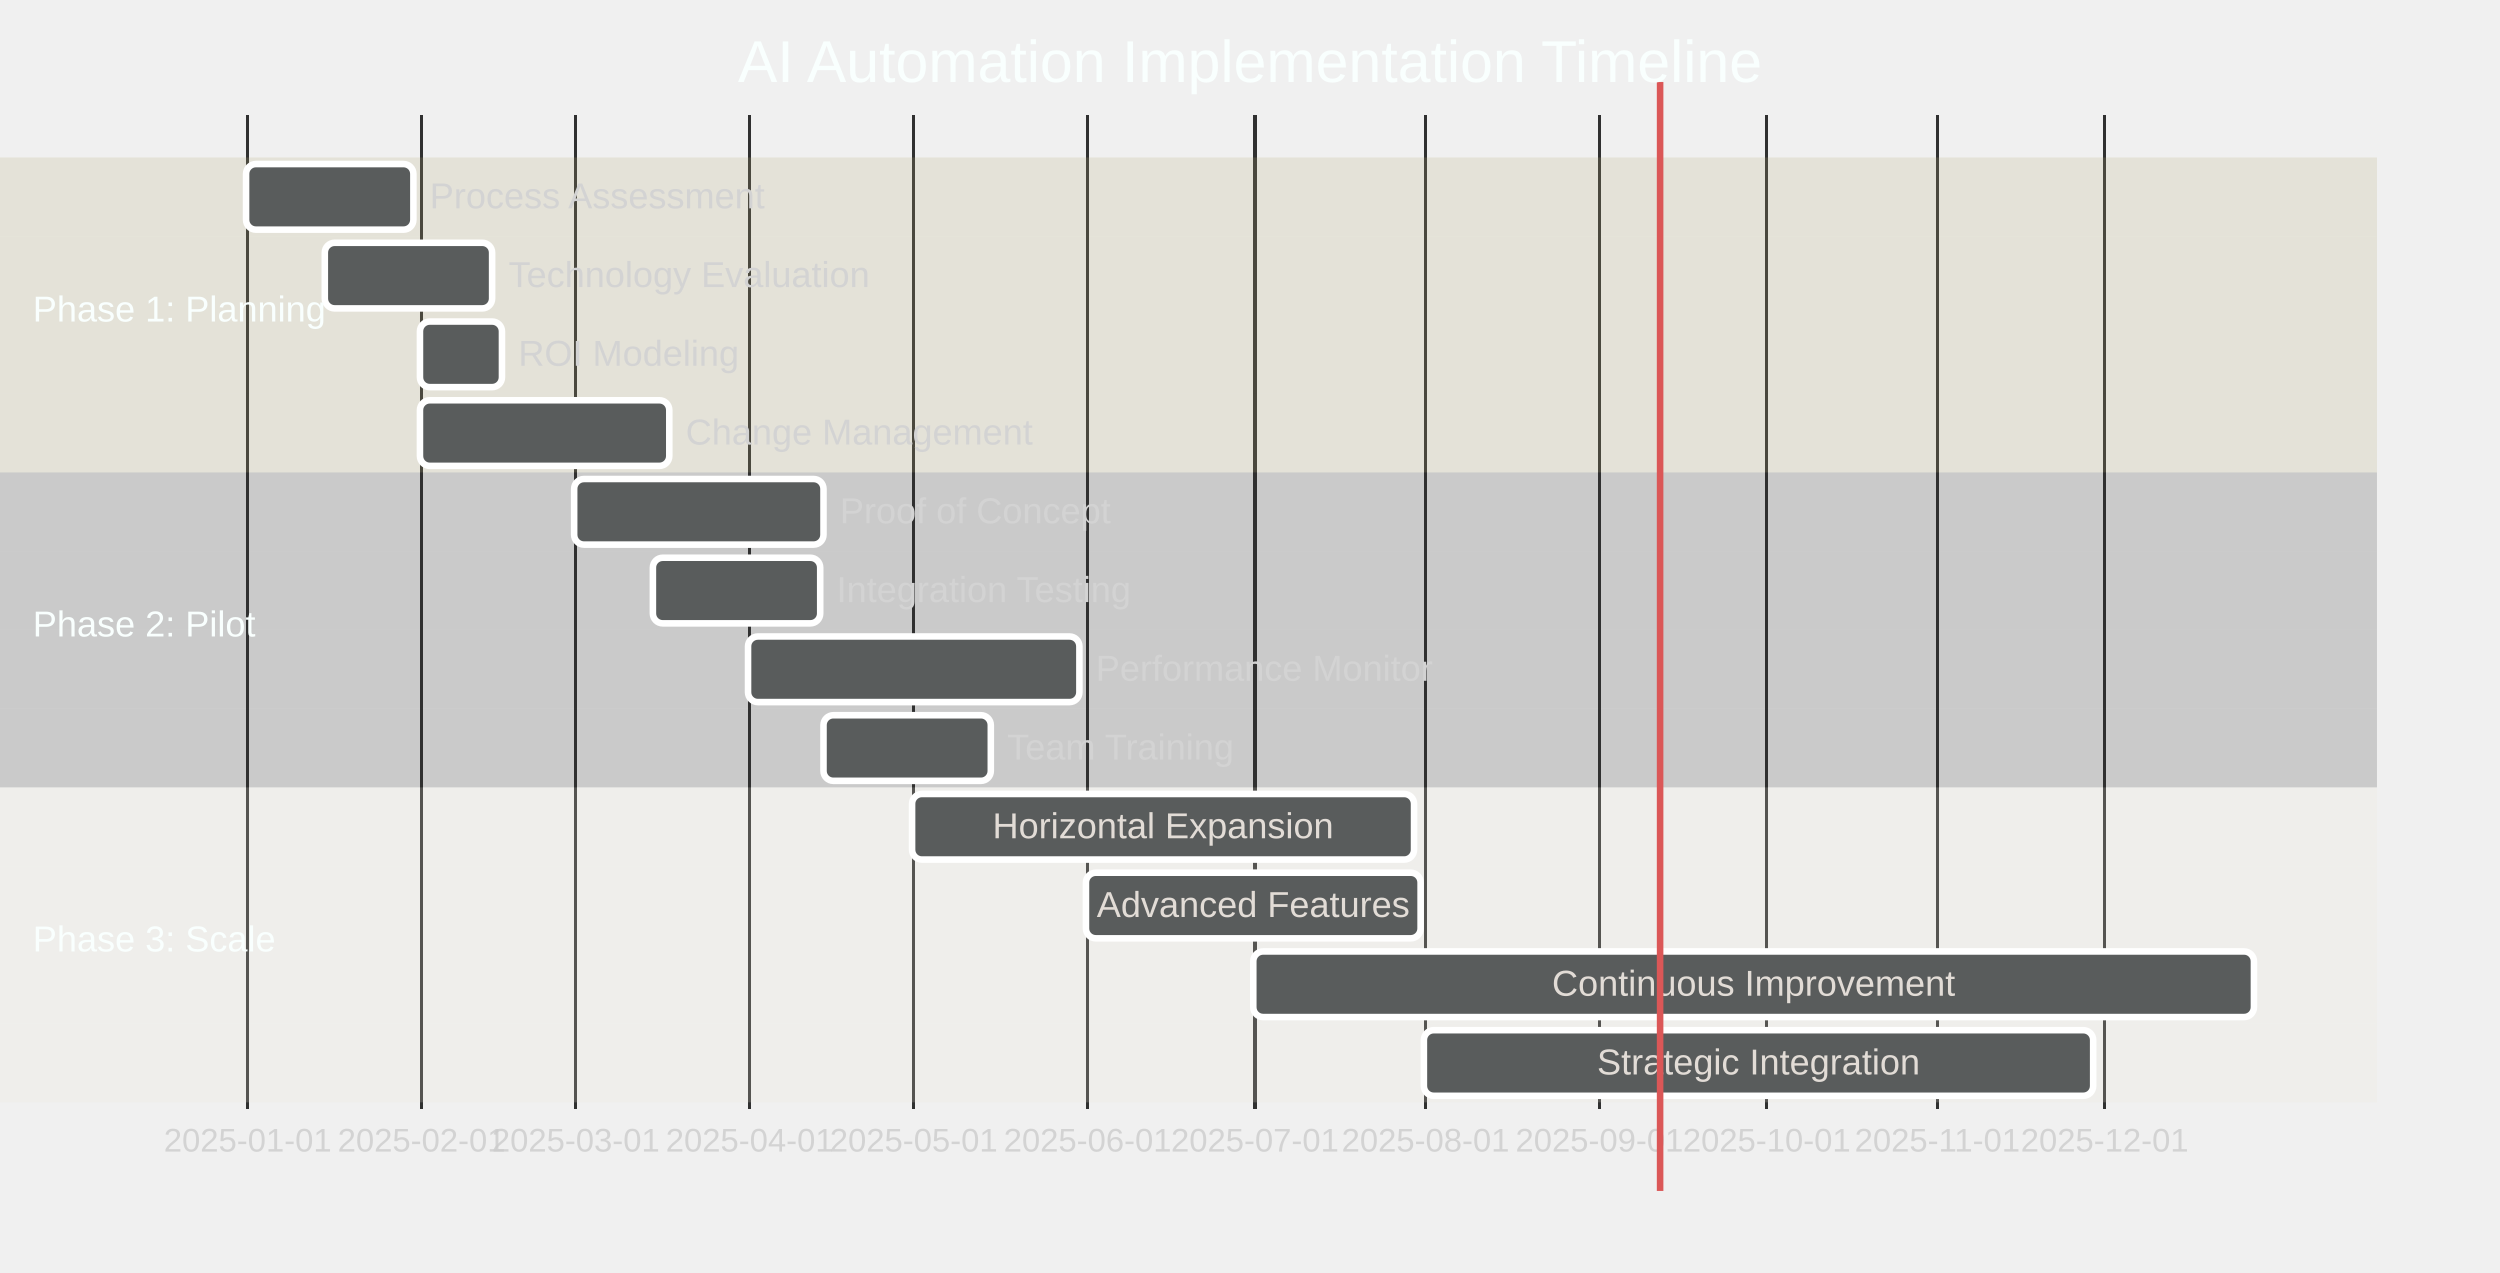
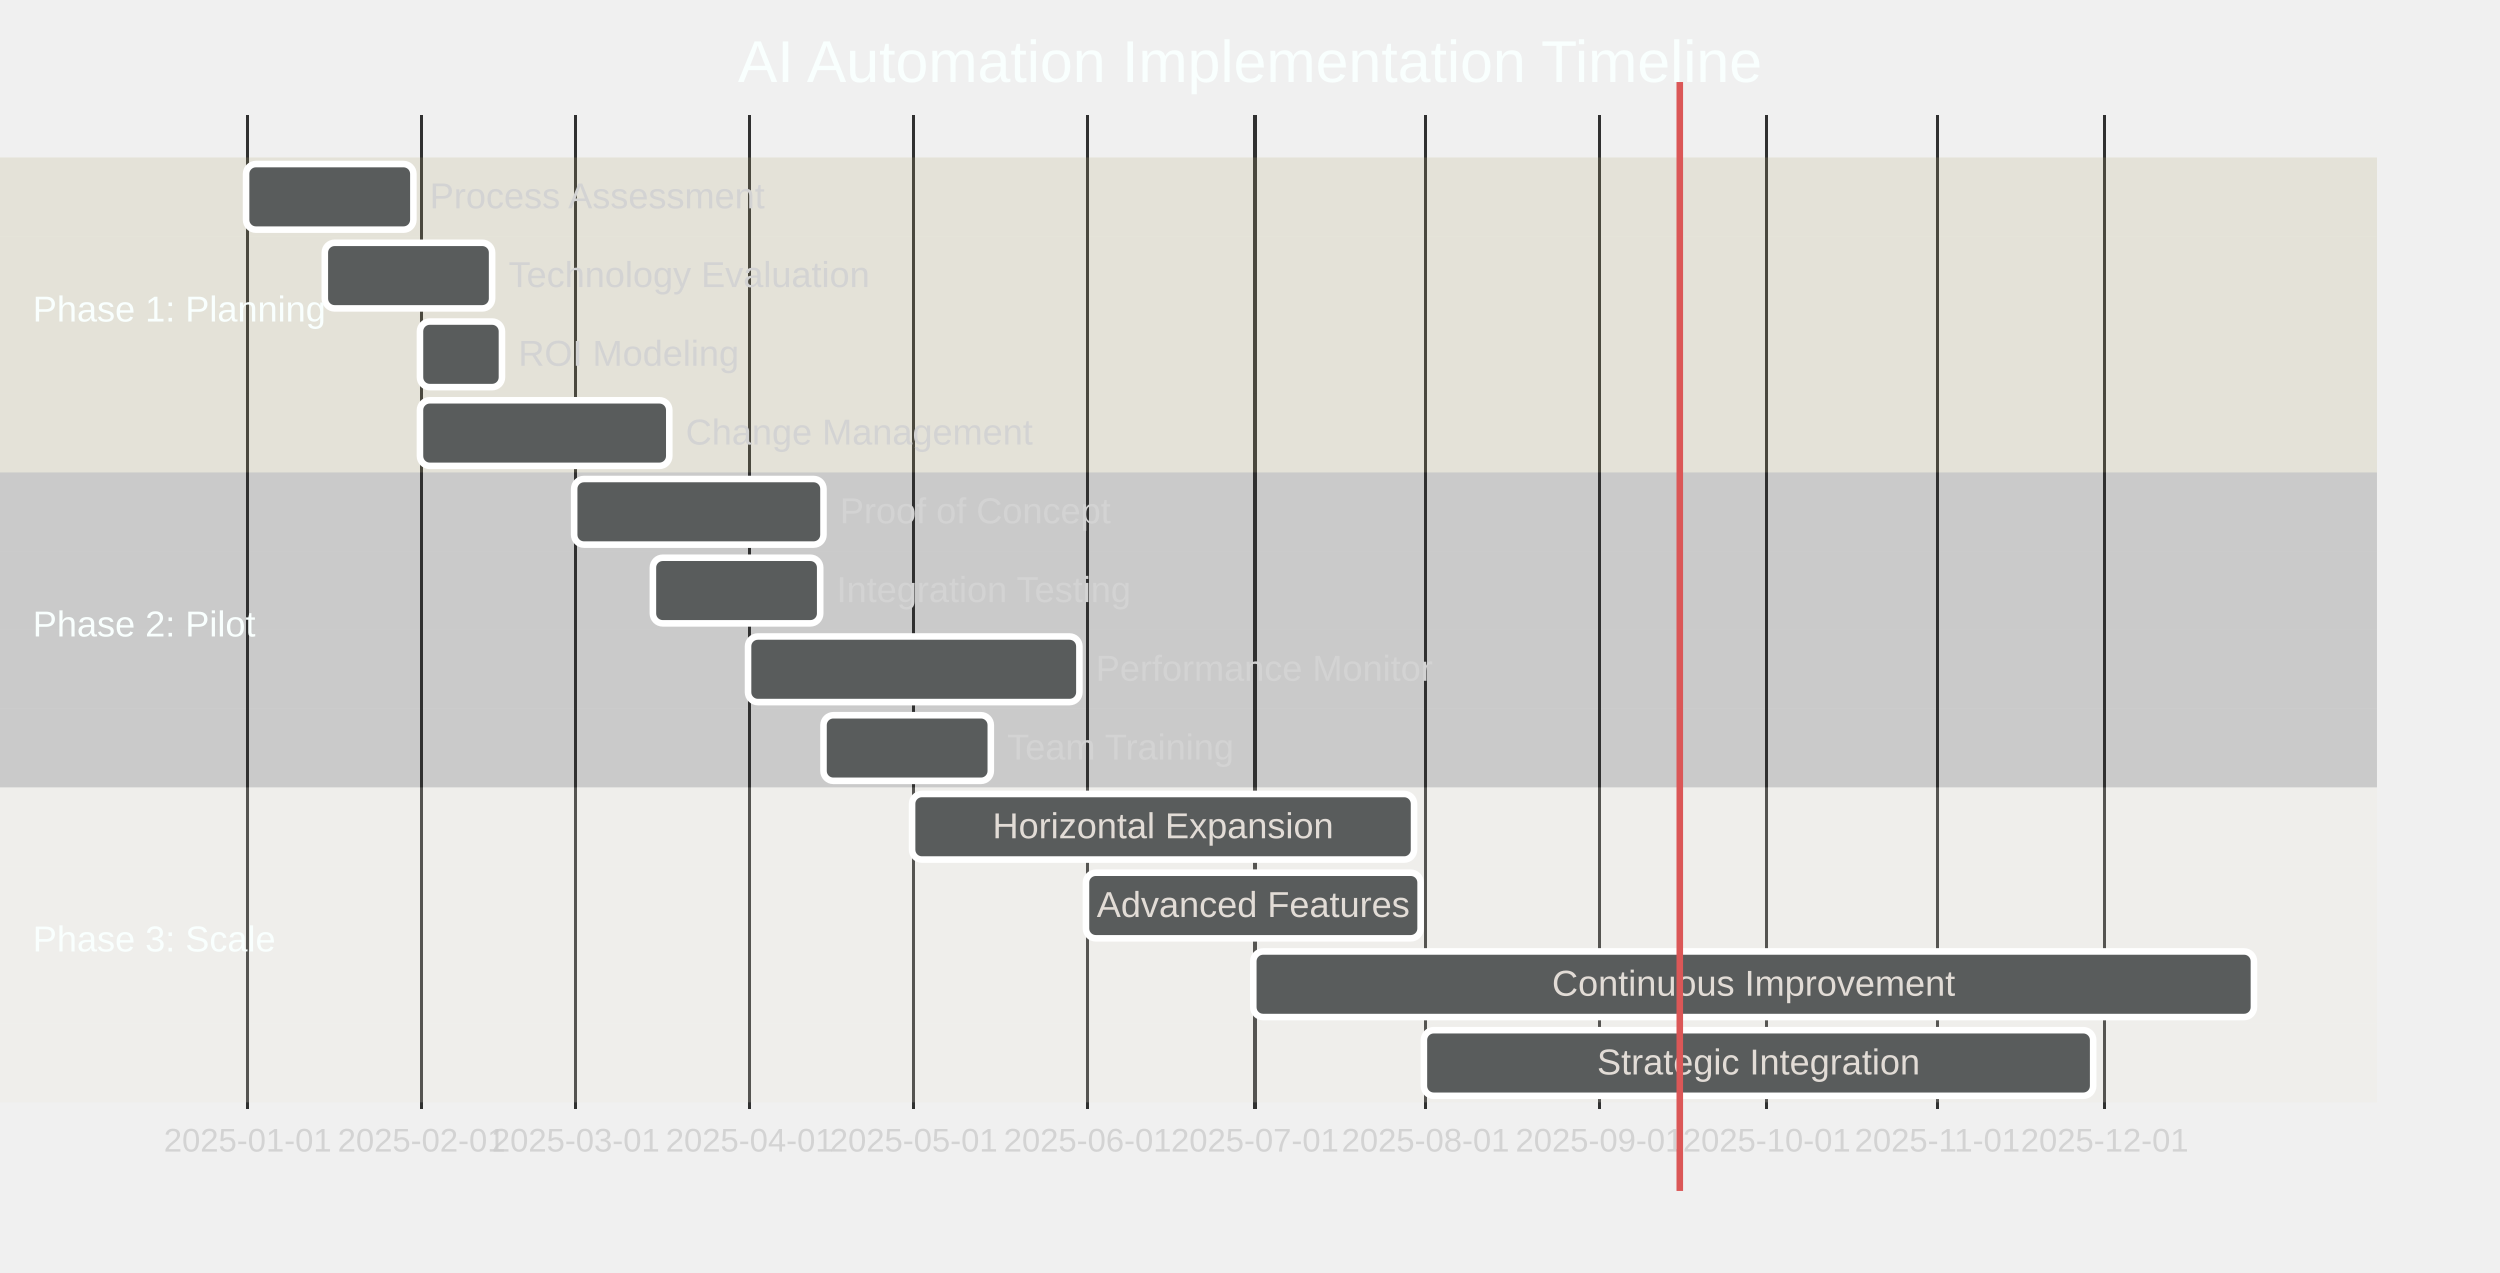
<svg xmlns="http://www.w3.org/2000/svg" aria-roledescription="gantt" role="graphics-document document" style="max-width: 762px; background-color: transparent;" viewBox="0 0 762 388" width="100%" id="my-svg">
  <style>#my-svg{font-family:"trebuchet ms",verdana,arial,sans-serif;font-size:16px;fill:#ccc;}#my-svg .error-icon{fill:#a44141;}#my-svg .error-text{fill:#ddd;stroke:#ddd;}#my-svg .edge-thickness-normal{stroke-width:2px;}#my-svg .edge-thickness-thick{stroke-width:3.5px;}#my-svg .edge-pattern-solid{stroke-dasharray:0;}#my-svg .edge-pattern-dashed{stroke-dasharray:3;}#my-svg .edge-pattern-dotted{stroke-dasharray:2;}#my-svg .marker{fill:lightgrey;stroke:lightgrey;}#my-svg .marker.cross{stroke:lightgrey;}#my-svg svg{font-family:"trebuchet ms",verdana,arial,sans-serif;font-size:16px;}#my-svg .mermaid-main-font{font-family:var(--mermaid-font-family, "trebuchet ms", verdana, arial, sans-serif);}#my-svg .exclude-range{fill:hsl(52.941, 28.814%, 48.431%);}#my-svg .section{stroke:none;opacity:0.2;}#my-svg .section0{fill:hsl(52.941, 28.814%, 58.431%);}#my-svg .section2{fill:#EAE8D9;}#my-svg .section1,#my-svg .section3{fill:#333;opacity:0.2;}#my-svg .sectionTitle0{fill:#F9FFFE;}#my-svg .sectionTitle1{fill:#F9FFFE;}#my-svg .sectionTitle2{fill:#F9FFFE;}#my-svg .sectionTitle3{fill:#F9FFFE;}#my-svg .sectionTitle{text-anchor:start;font-family:var(--mermaid-font-family, "trebuchet ms", verdana, arial, sans-serif);}#my-svg .grid .tick{stroke:lightgrey;opacity:0.8;shape-rendering:crispEdges;}#my-svg .grid .tick text{font-family:"trebuchet ms",verdana,arial,sans-serif;fill:#ccc;}#my-svg .grid path{stroke-width:0;}#my-svg .today{fill:none;stroke:#DB5757;stroke-width:2px;}#my-svg .task{stroke-width:2;}#my-svg .taskText{text-anchor:middle;font-family:var(--mermaid-font-family, "trebuchet ms", verdana, arial, sans-serif);}#my-svg .taskTextOutsideRight{fill:hsl(28.571, 17.355%, 86.275%);text-anchor:start;font-family:var(--mermaid-font-family, "trebuchet ms", verdana, arial, sans-serif);}#my-svg .taskTextOutsideLeft{fill:hsl(28.571, 17.355%, 86.275%);text-anchor:end;}#my-svg .task.clickable{cursor:pointer;}#my-svg .taskText.clickable{cursor:pointer;fill:#003163!important;font-weight:bold;}#my-svg .taskTextOutsideLeft.clickable{cursor:pointer;fill:#003163!important;font-weight:bold;}#my-svg .taskTextOutsideRight.clickable{cursor:pointer;fill:#003163!important;font-weight:bold;}#my-svg .taskText0,#my-svg .taskText1,#my-svg .taskText2,#my-svg .taskText3{fill:hsl(28.571, 17.355%, 86.275%);}#my-svg .task0,#my-svg .task1,#my-svg .task2,#my-svg .task3{fill:hsl(180, 1.587%, 35.353%);stroke:#ffffff;}#my-svg .taskTextOutside0,#my-svg .taskTextOutside2{fill:lightgrey;}#my-svg .taskTextOutside1,#my-svg .taskTextOutside3{fill:lightgrey;}#my-svg .active0,#my-svg .active1,#my-svg .active2,#my-svg .active3{fill:#81B1DB;stroke:#ffffff;}#my-svg .activeText0,#my-svg .activeText1,#my-svg .activeText2,#my-svg .activeText3{fill:hsl(28.571, 17.355%, 86.275%)!important;}#my-svg .done0,#my-svg .done1,#my-svg .done2,#my-svg .done3{stroke:grey;fill:lightgrey;stroke-width:2;}#my-svg .doneText0,#my-svg .doneText1,#my-svg .doneText2,#my-svg .doneText3{fill:hsl(28.571, 17.355%, 86.275%)!important;}#my-svg .crit0,#my-svg .crit1,#my-svg .crit2,#my-svg .crit3{stroke:#E83737;fill:#E83737;stroke-width:2;}#my-svg .activeCrit0,#my-svg .activeCrit1,#my-svg .activeCrit2,#my-svg .activeCrit3{stroke:#E83737;fill:#81B1DB;stroke-width:2;}#my-svg .doneCrit0,#my-svg .doneCrit1,#my-svg .doneCrit2,#my-svg .doneCrit3{stroke:#E83737;fill:lightgrey;stroke-width:2;cursor:pointer;shape-rendering:crispEdges;}#my-svg .milestone{transform:rotate(45deg) scale(0.8,0.8);}#my-svg .milestoneText{font-style:italic;}#my-svg .doneCritText0,#my-svg .doneCritText1,#my-svg .doneCritText2,#my-svg .doneCritText3{fill:hsl(28.571, 17.355%, 86.275%)!important;}#my-svg .activeCritText0,#my-svg .activeCritText1,#my-svg .activeCritText2,#my-svg .activeCritText3{fill:hsl(28.571, 17.355%, 86.275%)!important;}#my-svg .titleText{text-anchor:middle;font-size:18px;fill:#F9FFFE;font-family:var(--mermaid-font-family, "trebuchet ms", verdana, arial, sans-serif);}#my-svg :root{--mermaid-font-family:"trebuchet ms",verdana,arial,sans-serif;}</style>
  <g />
  <g text-anchor="middle" font-family="sans-serif" font-size="10" fill="none" transform="translate(75, 338)" class="grid">
    <path d="M0.5,-303V0.5H612.5V-303" stroke="currentColor" class="domain" />
    <g transform="translate(0.5,0)" opacity="1" class="tick">
      <line y2="-303" stroke="currentColor" />
      <text style="text-anchor: middle;" font-size="10" stroke="none" dy="1em" y="3" fill="#000">2025-01-01</text>
    </g>
    <g transform="translate(53.5,0)" opacity="1" class="tick">
      <line y2="-303" stroke="currentColor" />
      <text style="text-anchor: middle;" font-size="10" stroke="none" dy="1em" y="3" fill="#000">2025-02-01</text>
    </g>
    <g transform="translate(100.5,0)" opacity="1" class="tick">
      <line y2="-303" stroke="currentColor" />
      <text style="text-anchor: middle;" font-size="10" stroke="none" dy="1em" y="3" fill="#000">2025-03-01</text>
    </g>
    <g transform="translate(153.5,0)" opacity="1" class="tick">
      <line y2="-303" stroke="currentColor" />
      <text style="text-anchor: middle;" font-size="10" stroke="none" dy="1em" y="3" fill="#000">2025-04-01</text>
    </g>
    <g transform="translate(203.5,0)" opacity="1" class="tick">
      <line y2="-303" stroke="currentColor" />
      <text style="text-anchor: middle;" font-size="10" stroke="none" dy="1em" y="3" fill="#000">2025-05-01</text>
    </g>
    <g transform="translate(256.5,0)" opacity="1" class="tick">
      <line y2="-303" stroke="currentColor" />
      <text style="text-anchor: middle;" font-size="10" stroke="none" dy="1em" y="3" fill="#000">2025-06-01</text>
    </g>
    <g transform="translate(307.5,0)" opacity="1" class="tick">
      <line y2="-303" stroke="currentColor" />
      <text style="text-anchor: middle;" font-size="10" stroke="none" dy="1em" y="3" fill="#000">2025-07-01</text>
    </g>
    <g transform="translate(359.5,0)" opacity="1" class="tick">
      <line y2="-303" stroke="currentColor" />
      <text style="text-anchor: middle;" font-size="10" stroke="none" dy="1em" y="3" fill="#000">2025-08-01</text>
    </g>
    <g transform="translate(412.5,0)" opacity="1" class="tick">
      <line y2="-303" stroke="currentColor" />
      <text style="text-anchor: middle;" font-size="10" stroke="none" dy="1em" y="3" fill="#000">2025-09-01</text>
    </g>
    <g transform="translate(463.5,0)" opacity="1" class="tick">
      <line y2="-303" stroke="currentColor" />
      <text style="text-anchor: middle;" font-size="10" stroke="none" dy="1em" y="3" fill="#000">2025-10-01</text>
    </g>
    <g transform="translate(515.5,0)" opacity="1" class="tick">
      <line y2="-303" stroke="currentColor" />
      <text style="text-anchor: middle;" font-size="10" stroke="none" dy="1em" y="3" fill="#000">2025-11-01</text>
    </g>
    <g transform="translate(566.5,0)" opacity="1" class="tick">
      <line y2="-303" stroke="currentColor" />
      <text style="text-anchor: middle;" font-size="10" stroke="none" dy="1em" y="3" fill="#000">2025-12-01</text>
    </g>
  </g>
  <g>
    <rect class="section section0" height="24" width="724.5" y="48" x="0" />
    <rect class="section section0" height="24" width="724.5" y="72" x="0" />
    <rect class="section section0" height="24" width="724.5" y="96" x="0" />
    <rect class="section section0" height="24" width="724.5" y="120" x="0" />
    <rect class="section section1" height="24" width="724.5" y="144" x="0" />
    <rect class="section section1" height="24" width="724.5" y="168" x="0" />
    <rect class="section section1" height="24" width="724.5" y="192" x="0" />
    <rect class="section section1" height="24" width="724.5" y="216" x="0" />
    <rect class="section section2" height="24" width="724.5" y="240" x="0" />
    <rect class="section section2" height="24" width="724.5" y="264" x="0" />
    <rect class="section section2" height="24" width="724.5" y="288" x="0" />
    <rect class="section section2" height="24" width="724.5" y="312" x="0" />
  </g>
  <g>
    <rect class="task task0" transform-origin="100.5px 60px" height="20" width="51" y="50" x="75" ry="3" rx="3" id="task1" />
    <rect class="task task0" transform-origin="124.5px 84px" height="20" width="51" y="74" x="99" ry="3" rx="3" id="task2" />
    <rect class="task task0" transform-origin="140.5px 108px" height="20" width="25" y="98" x="128" ry="3" rx="3" id="task3" />
    <rect class="task task0" transform-origin="166px 132px" height="20" width="76" y="122" x="128" ry="3" rx="3" id="task4" />
    <rect class="task task1" transform-origin="213px 156px" height="20" width="76" y="146" x="175" ry="3" rx="3" id="task5" />
    <rect class="task task1" transform-origin="224.5px 180px" height="20" width="51" y="170" x="199" ry="3" rx="3" id="task6" />
    <rect class="task task1" transform-origin="278.5px 204px" height="20" width="101" y="194" x="228" ry="3" rx="3" id="task7" />
    <rect class="task task1" transform-origin="276.5px 228px" height="20" width="51" y="218" x="251" ry="3" rx="3" id="task8" />
    <rect class="task task2" transform-origin="354.5px 252px" height="20" width="153" y="242" x="278" ry="3" rx="3" id="task9" />
    <rect class="task task2" transform-origin="382px 276px" height="20" width="102" y="266" x="331" ry="3" rx="3" id="task10" />
    <rect class="task task2" transform-origin="534.5px 300px" height="20" width="305" y="290" x="382" ry="3" rx="3" id="task11" />
    <rect class="task task2" transform-origin="536px 324px" height="20" width="204" y="314" x="434" ry="3" rx="3" id="task12" />
    <text class="taskTextOutsideRight taskTextOutside0  width-102.09375" y="63.5" x="131" font-size="11" id="task1-text">Process Assessment     </text>
    <text class="taskTextOutsideRight taskTextOutside0  width-110.078125" y="87.5" x="155" font-size="11" id="task2-text">Technology Evaluation  </text>
    <text class="taskTextOutsideRight taskTextOutside0  width-67.265625" y="111.5" x="158" font-size="11" id="task3-text">ROI Modeling          </text>
    <text class="taskTextOutsideRight taskTextOutside0  width-105.796875" y="135.5" x="209" font-size="11" id="task4-text">Change Management     </text>
    <text class="taskTextOutsideRight taskTextOutside1  width-82.5625" y="159.5" x="256" font-size="11" id="task5-text">Proof of Concept      </text>
    <text class="taskTextOutsideRight taskTextOutside1  width-89.703125" y="183.5" x="255" font-size="11" id="task6-text">Integration Testing   </text>
    <text class="taskTextOutsideRight taskTextOutside1  width-103.04296875" y="207.5" x="334" font-size="11" id="task7-text">Performance Monitor   </text>
    <text class="taskTextOutsideRight taskTextOutside1  width-69.09375" y="231.5" x="307" font-size="11" id="task8-text">Team Training         </text>
    <text class="taskText taskText2  width-103.953125" y="255.5" x="354.5" font-size="11" id="task9-text">Horizontal Expansion  </text>
    <text class="taskText taskText2  width-95.890625" y="279.5" x="382" font-size="11" id="task10-text">Advanced Features     </text>
    <text class="taskText taskText2  width-122.90625" y="303.5" x="534.5" font-size="11" id="task11-text">Continuous Improvement</text>
    <text class="taskText taskText2  width-98.453125" y="327.5" x="536" font-size="11" id="task12-text">Strategic Integration </text>
  </g>
  <g>
    <text class="sectionTitle sectionTitle0" font-size="11" y="98" x="10" dy="0em">
      <tspan x="10" alignment-baseline="central">Phase 1: Planning</tspan>
    </text>
    <text class="sectionTitle sectionTitle1" font-size="11" y="194" x="10" dy="0em">
      <tspan x="10" alignment-baseline="central">Phase 2: Pilot</tspan>
    </text>
    <text class="sectionTitle sectionTitle2" font-size="11" y="290" x="10" dy="0em">
      <tspan x="10" alignment-baseline="central">Phase 3: Scale</tspan>
    </text>
  </g>
  <g class="today">
-     <line class="today" y2="363" y1="25" x2="506" x1="506" />
+     <line class="today" y2="363" y1="25" x2="512" x1="512" />
  </g>
  <text class="titleText" y="25" x="381">AI Automation Implementation Timeline</text>
</svg>
